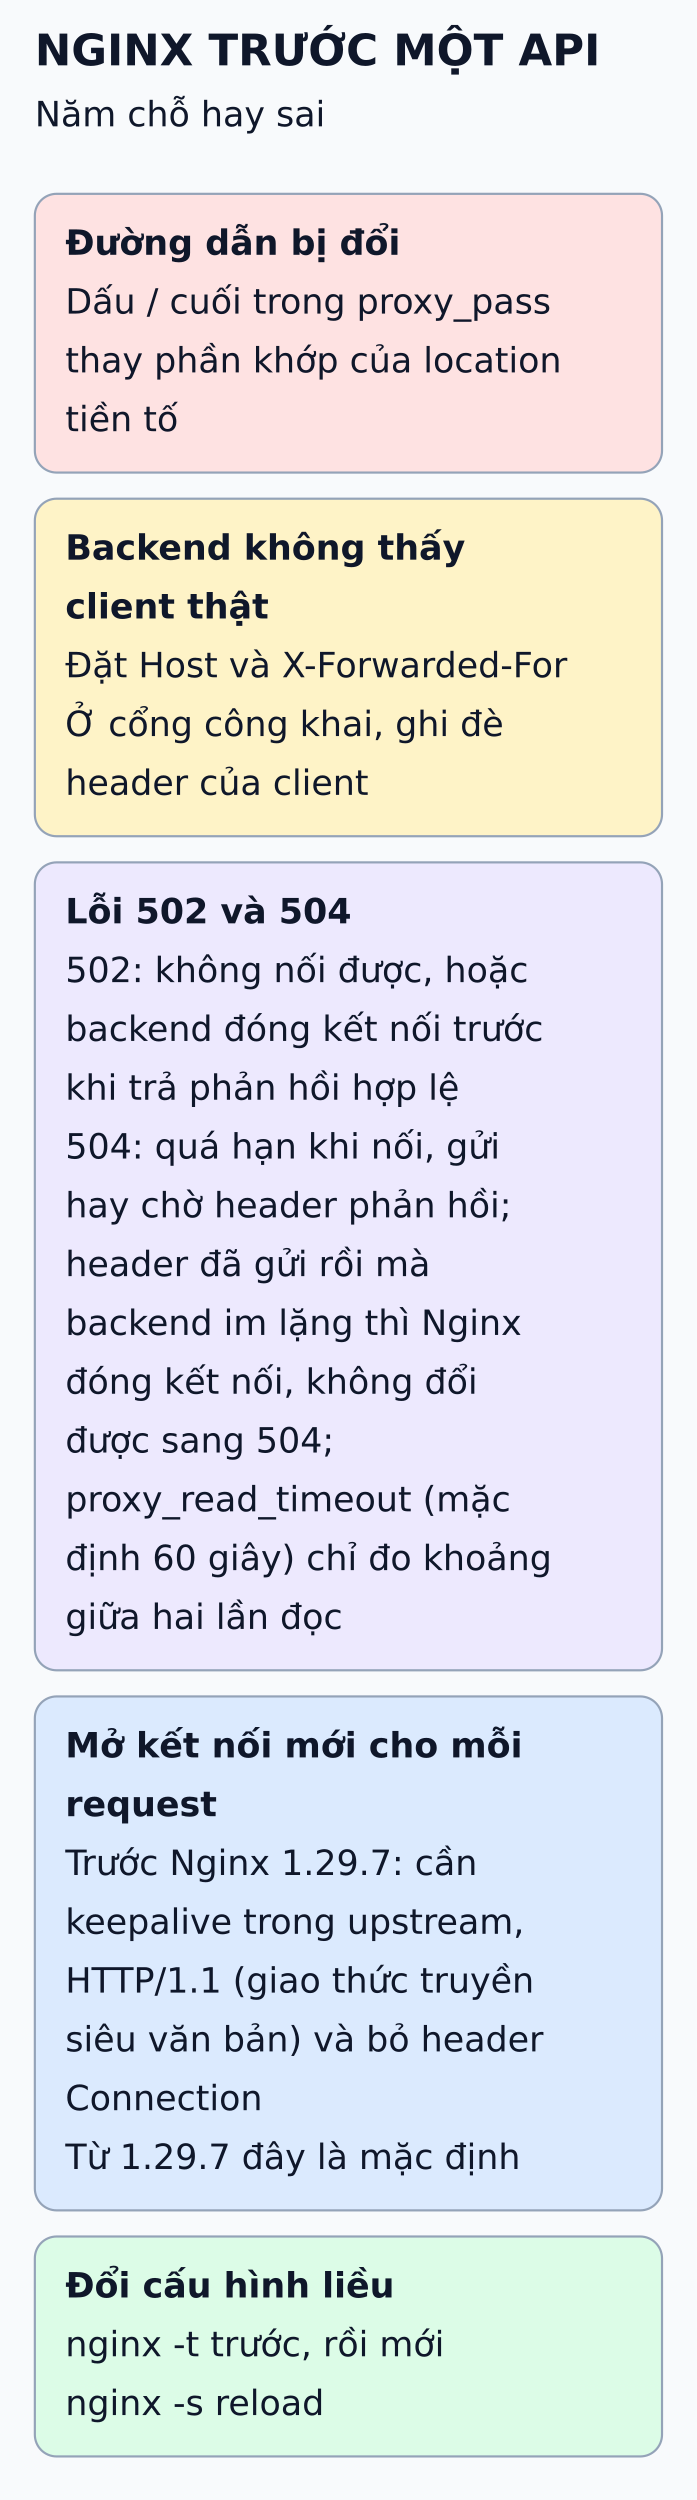
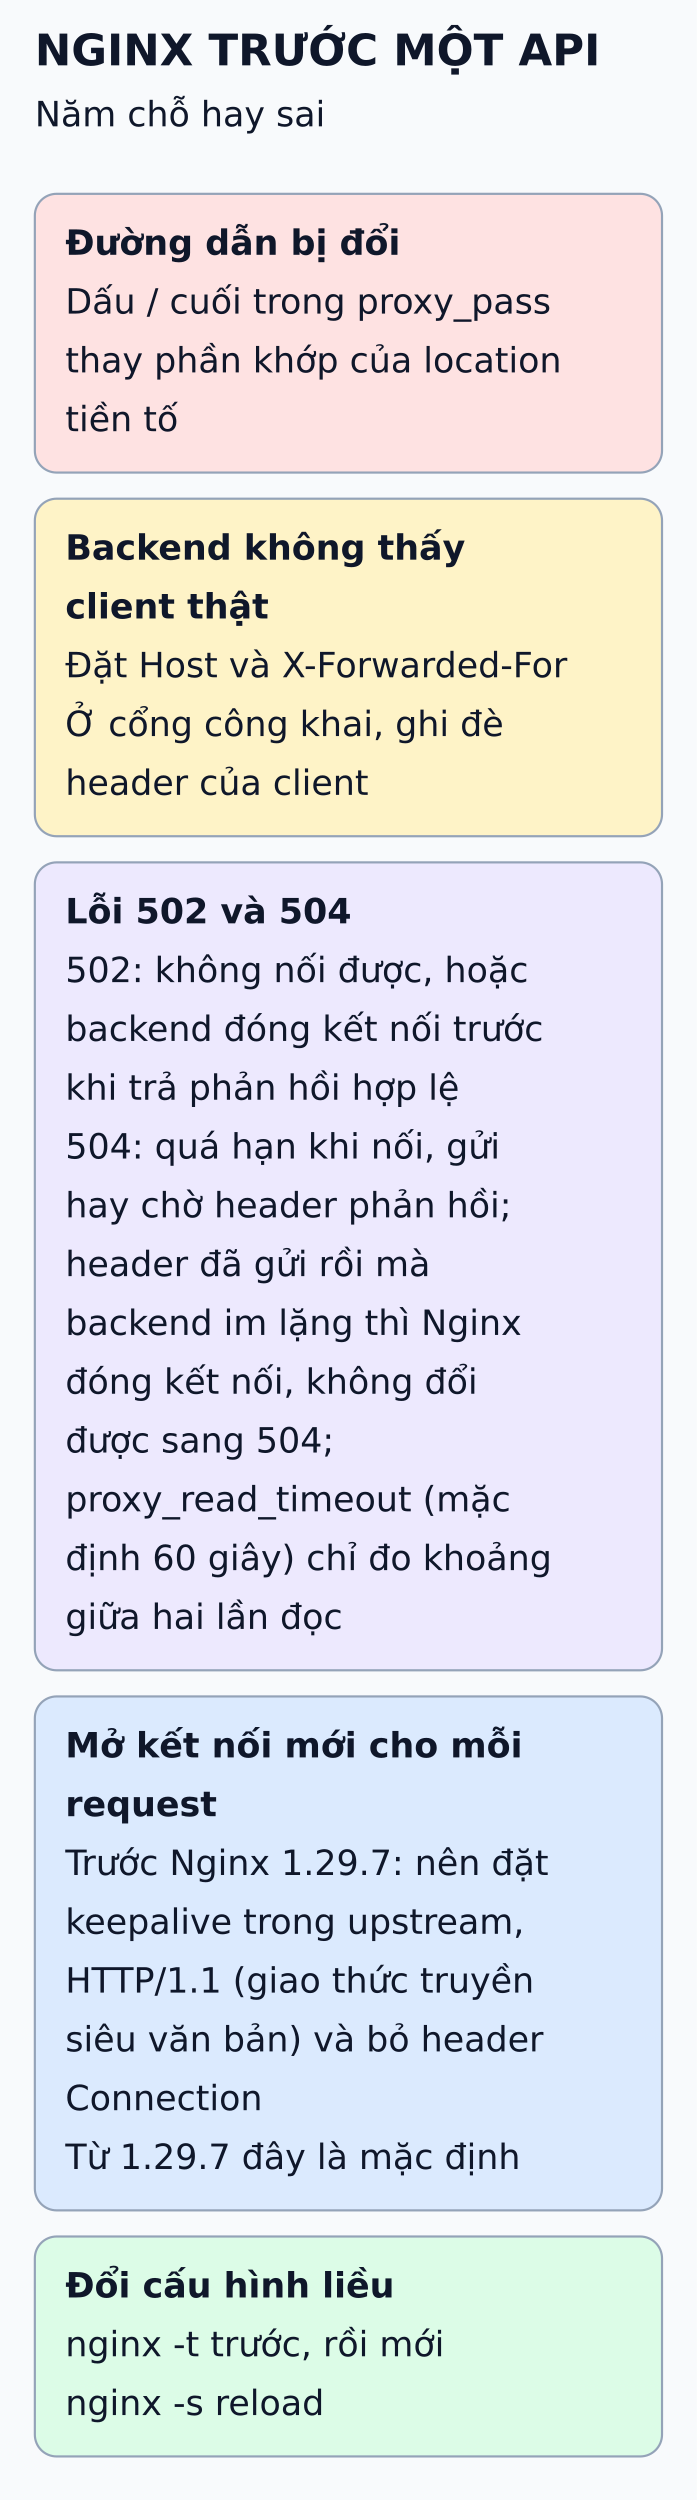
<svg xmlns="http://www.w3.org/2000/svg" viewBox="0 0 320 1148" width="320" height="1148" role="img" aria-labelledby="title desc">
  <defs>
    <marker id="arrow" markerWidth="8" markerHeight="8" refX="6" refY="3" orient="auto">
      <path d="M0,0 L6,3 L0,6" fill="none" stroke="#475569" stroke-width="1.5" />
    </marker>
  </defs>
  <rect width="320" height="1148" fill="#f8fafc" />
  <g font-family="DejaVu Sans, Arial, sans-serif" fill="#0f172a">
    <text x="16" y="30" font-size="20" font-weight="bold">NGINX TRƯỚC MỘT API</text>
    <text x="16" y="58" font-size="16" font-weight="normal">Năm chỗ hay sai</text>
    <rect x="16" y="89" width="288" height="128" rx="10" fill="#fee2e2" stroke="#94a3b8" />
    <text x="30" y="117" font-size="16" font-weight="bold">Đường dẫn bị đổi</text>
    <text x="30" y="144" font-size="16" font-weight="normal">Dấu / cuối trong proxy_pass</text>
    <text x="30" y="171" font-size="16" font-weight="normal">thay phần khớp của location</text>
    <text x="30" y="198" font-size="16" font-weight="normal">tiền tố</text>
    <rect x="16" y="229" width="288" height="155" rx="10" fill="#fef3c7" stroke="#94a3b8" />
    <text x="30" y="257" font-size="16" font-weight="bold">Backend không thấy</text>
    <text x="30" y="284" font-size="16" font-weight="bold">client thật</text>
    <text x="30" y="311" font-size="16" font-weight="normal">Đặt Host và X-Forwarded-For</text>
    <text x="30" y="338" font-size="16" font-weight="normal">Ở cổng công khai, ghi đè</text>
    <text x="30" y="365" font-size="16" font-weight="normal">header của client</text>
    <rect x="16" y="396" width="288" height="371" rx="10" fill="#ede9fe" stroke="#94a3b8" />
    <text x="30" y="424" font-size="16" font-weight="bold">Lỗi 502 và 504</text>
    <text x="30" y="451" font-size="16" font-weight="normal">502: không nối được, hoặc</text>
    <text x="30" y="478" font-size="16" font-weight="normal">backend đóng kết nối trước</text>
    <text x="30" y="505" font-size="16" font-weight="normal">khi trả phản hồi hợp lệ</text>
    <text x="30" y="532" font-size="16" font-weight="normal">504: quá hạn khi nối, gửi</text>
    <text x="30" y="559" font-size="16" font-weight="normal">hay chờ header phản hồi;</text>
    <text x="30" y="586" font-size="16" font-weight="normal">header đã gửi rồi mà</text>
    <text x="30" y="613" font-size="16" font-weight="normal">backend im lặng thì Nginx</text>
    <text x="30" y="640" font-size="16" font-weight="normal">đóng kết nối, không đổi</text>
    <text x="30" y="667" font-size="16" font-weight="normal">được sang 504;</text>
    <text x="30" y="694" font-size="16" font-weight="normal">proxy_read_timeout (mặc</text>
    <text x="30" y="721" font-size="16" font-weight="normal">định 60 giây) chỉ đo khoảng</text>
    <text x="30" y="748" font-size="16" font-weight="normal">giữa hai lần đọc</text>
    <rect x="16" y="779" width="288" height="236" rx="10" fill="#dbeafe" stroke="#94a3b8" />
    <text x="30" y="807" font-size="16" font-weight="bold">Mở kết nối mới cho mỗi</text>
    <text x="30" y="834" font-size="16" font-weight="bold">request</text>
-     <text x="30" y="861" font-size="16" font-weight="normal">Trước Nginx 1.29.7: cần</text>
+     <text x="30" y="861" font-size="16" font-weight="normal">Trước Nginx 1.29.7: nên đặt</text>
    <text x="30" y="888" font-size="16" font-weight="normal">keepalive trong upstream,</text>
    <text x="30" y="915" font-size="16" font-weight="normal">HTTP/1.1 (giao thức truyền</text>
    <text x="30" y="942" font-size="16" font-weight="normal">siêu văn bản) và bỏ header</text>
    <text x="30" y="969" font-size="16" font-weight="normal">Connection</text>
    <text x="30" y="996" font-size="16" font-weight="normal">Từ 1.29.7 đây là mặc định</text>
    <rect x="16" y="1027" width="288" height="101" rx="10" fill="#dcfce7" stroke="#94a3b8" />
    <text x="30" y="1055" font-size="16" font-weight="bold">Đổi cấu hình liều</text>
    <text x="30" y="1082" font-size="16" font-weight="normal">nginx -t trước, rồi mới</text>
    <text x="30" y="1109" font-size="16" font-weight="normal">nginx -s reload</text>
  </g>
</svg>
